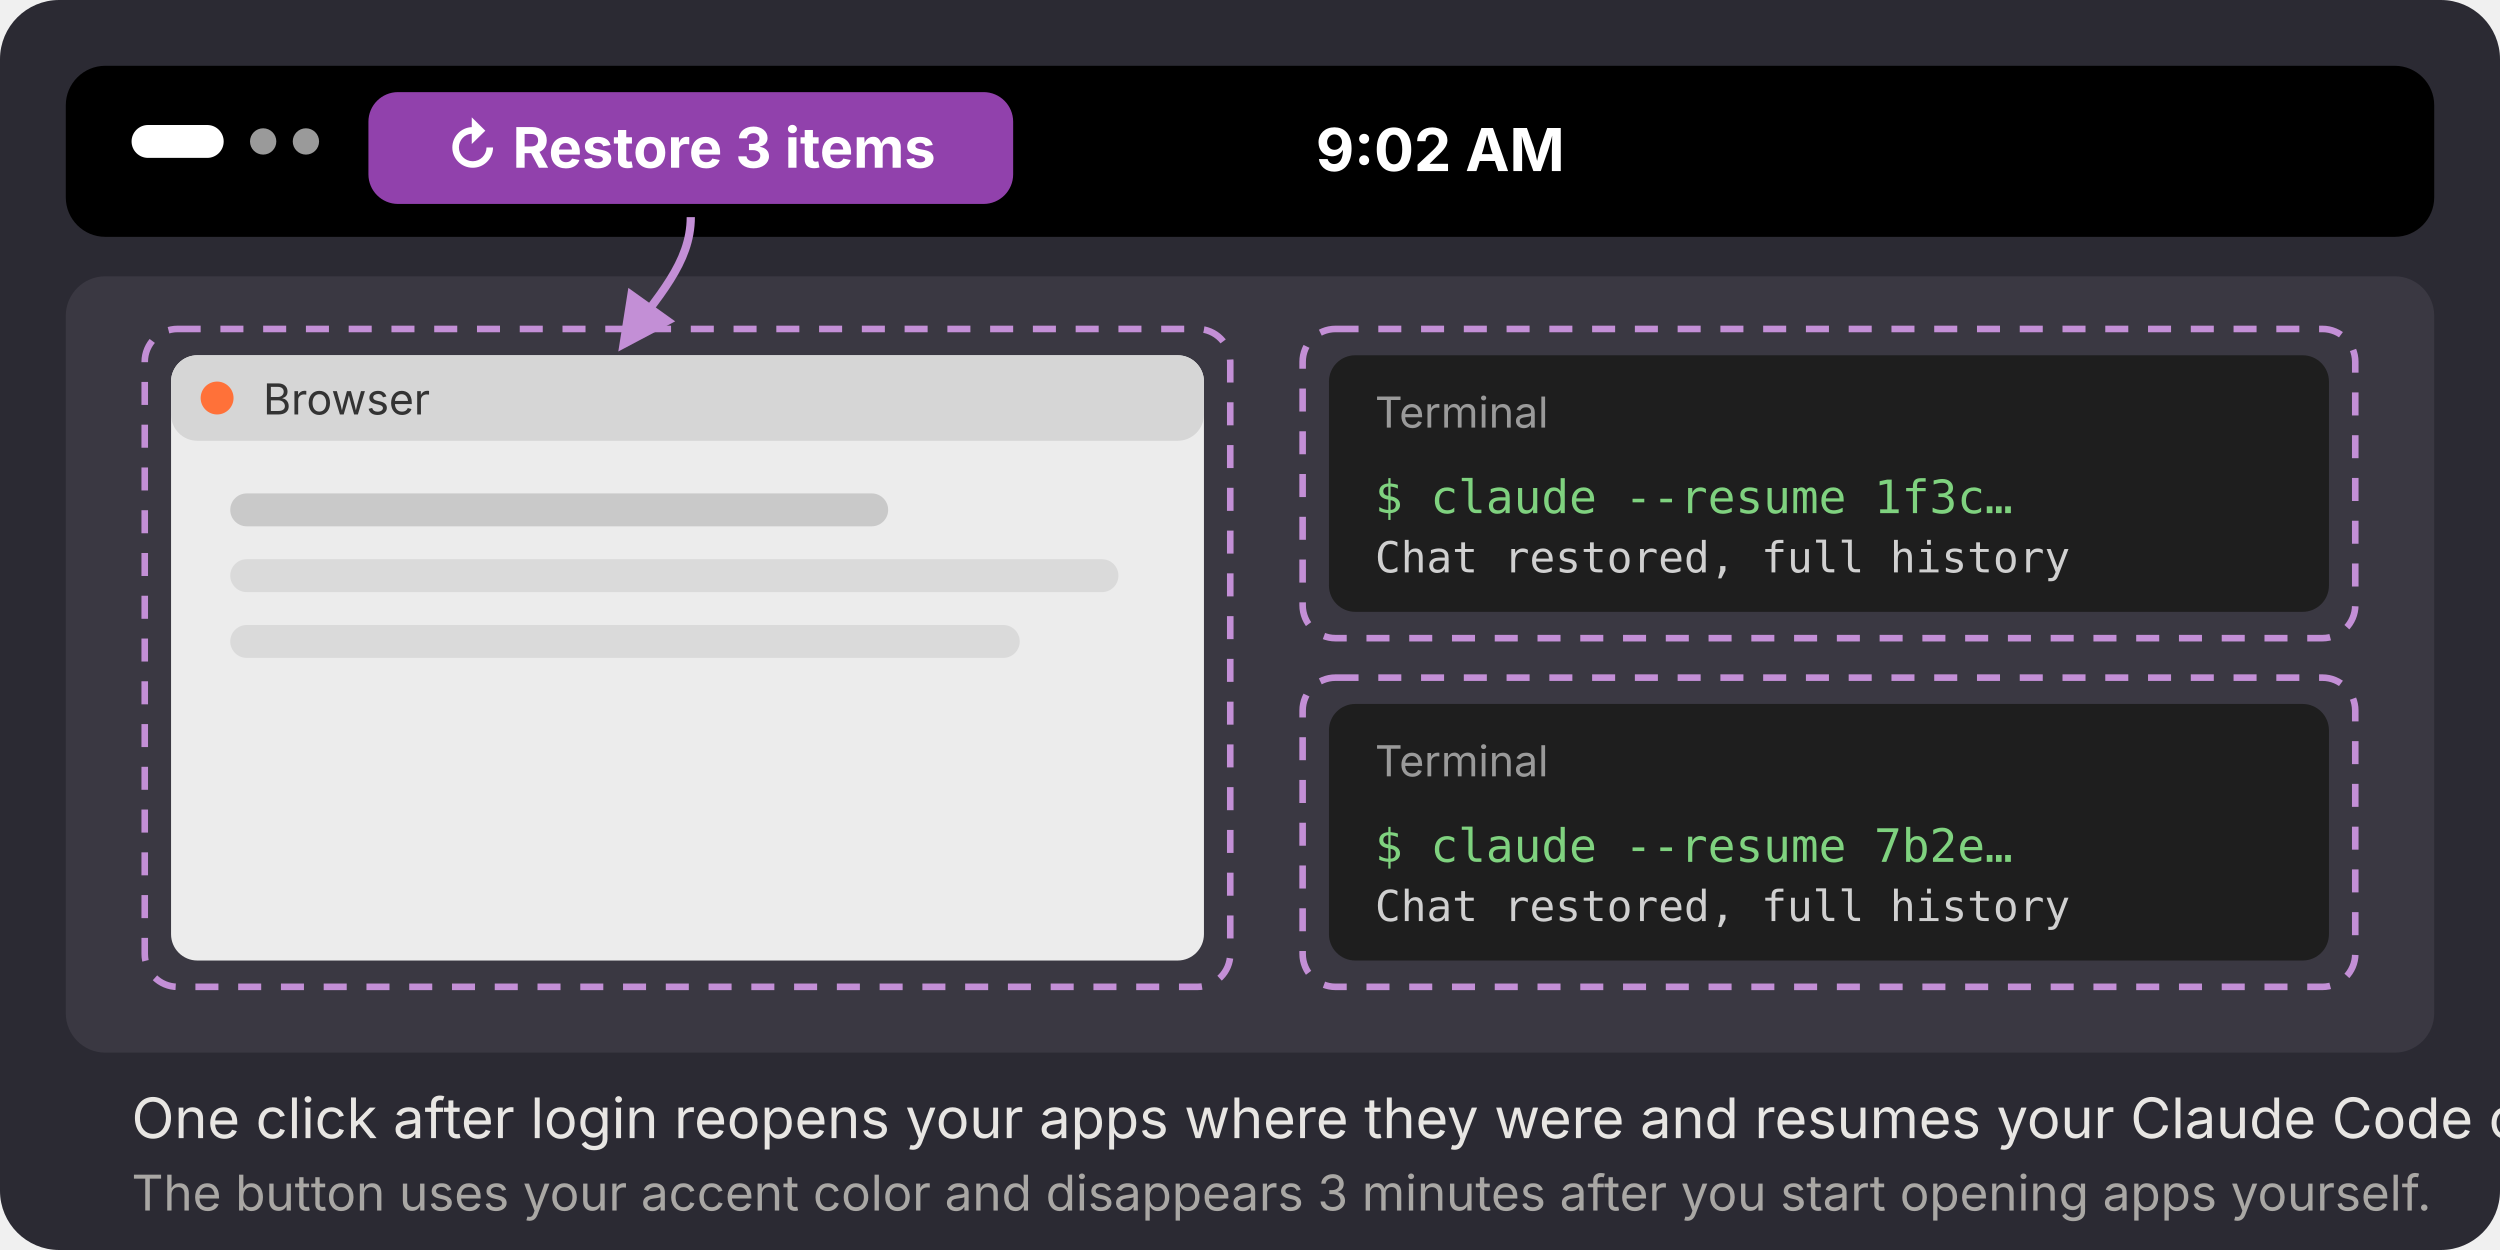
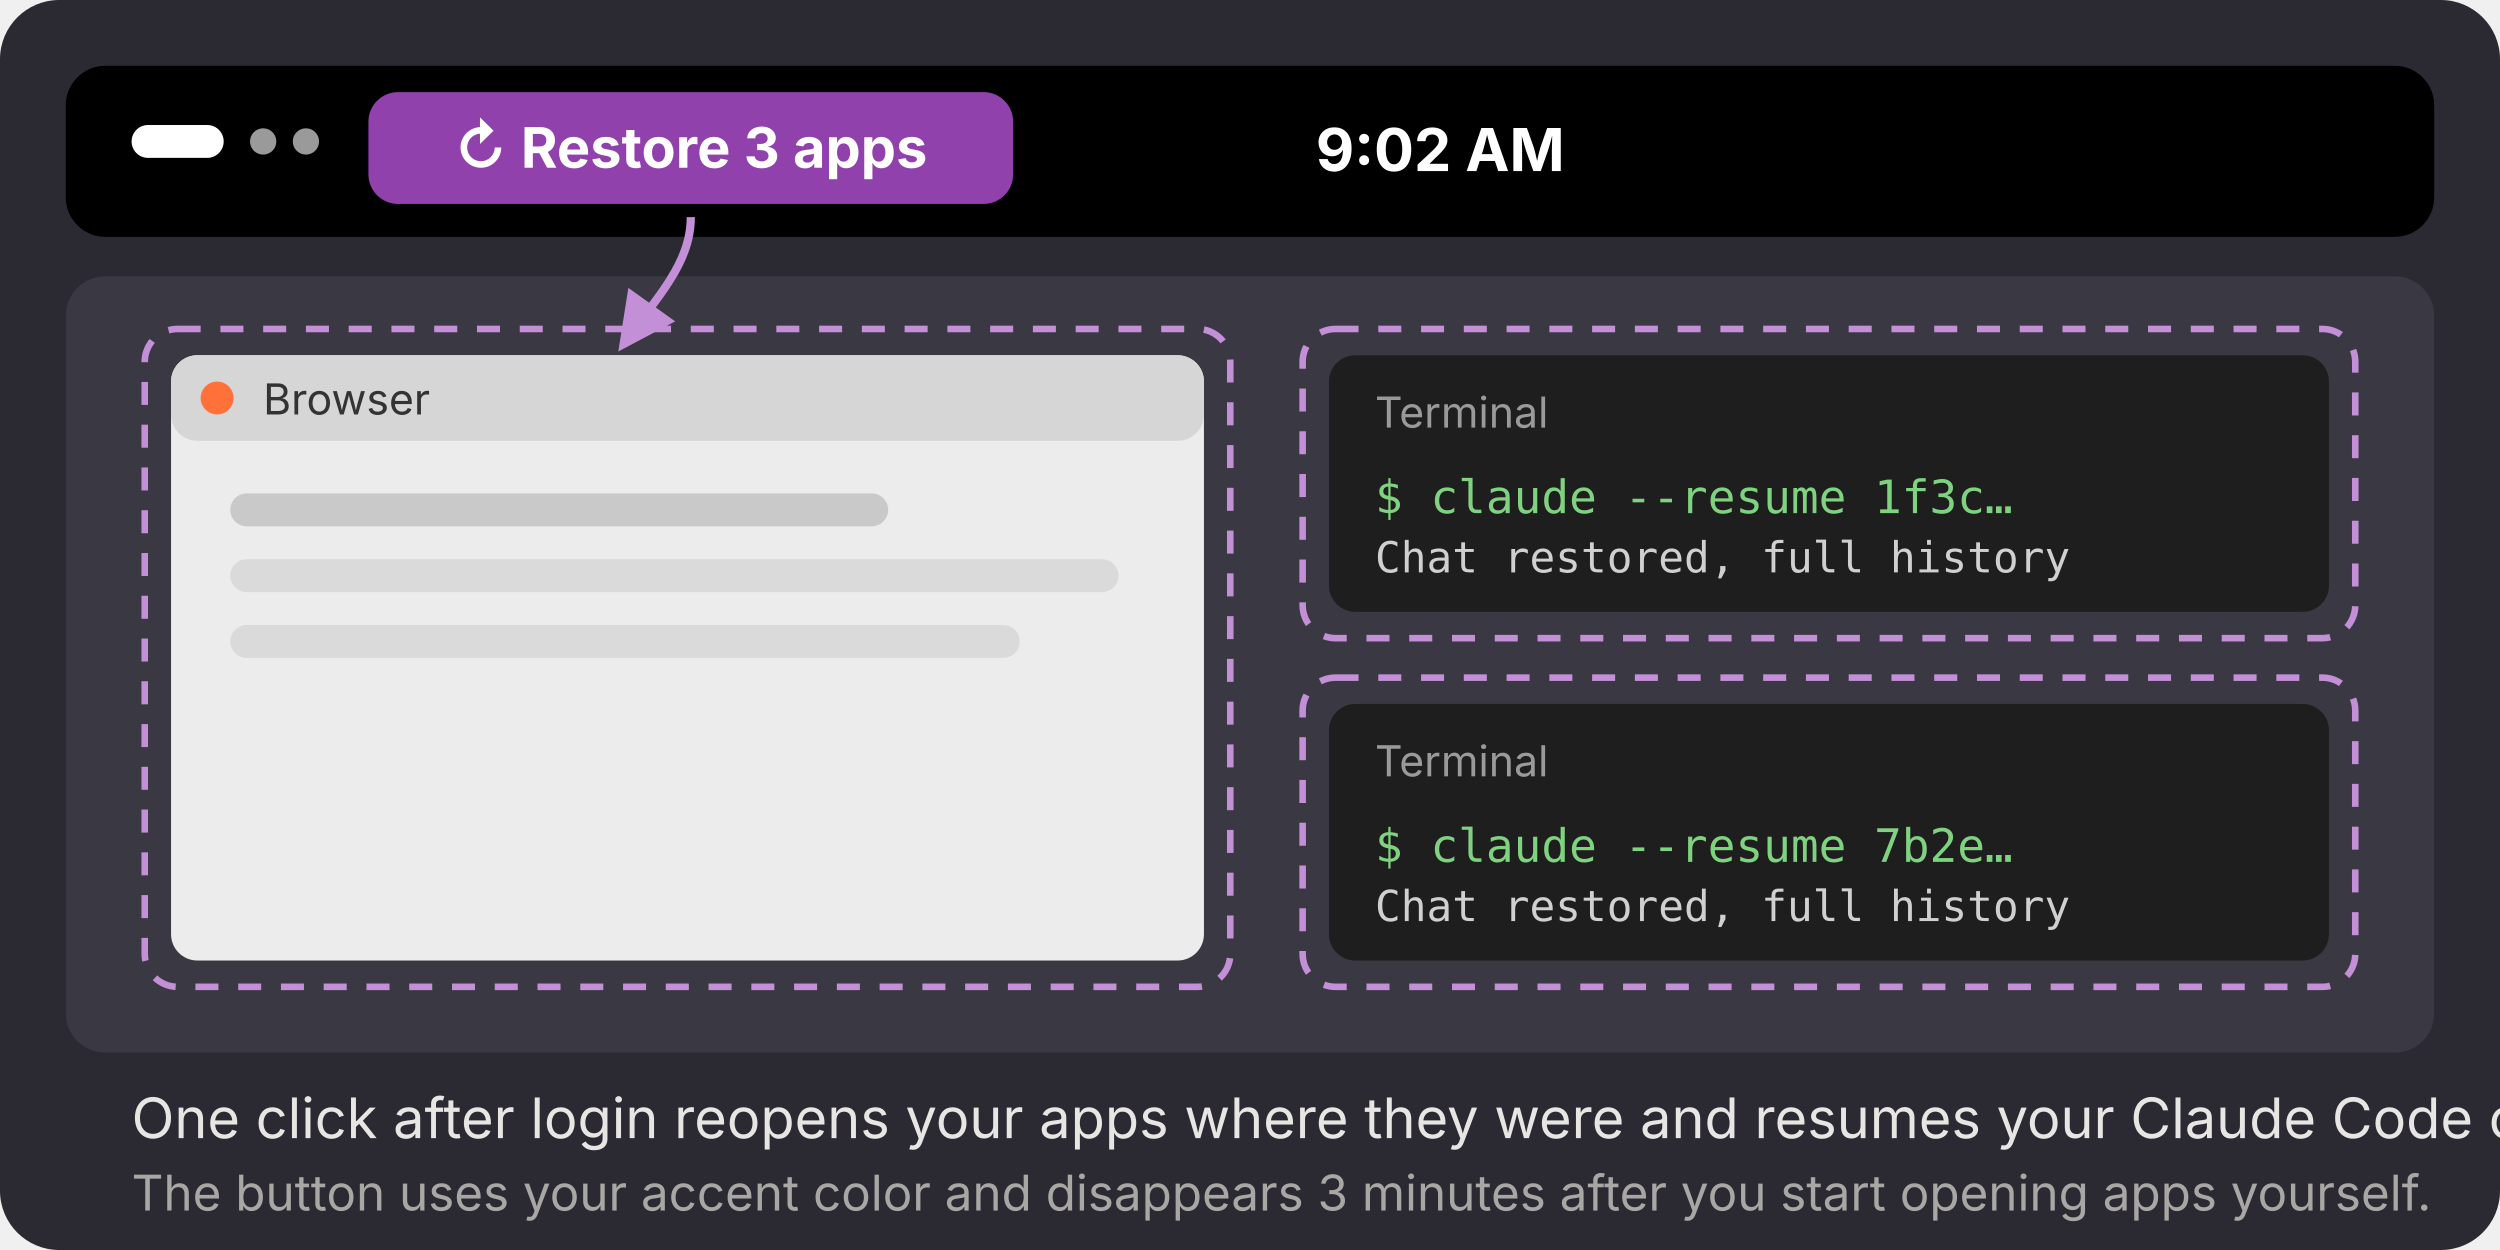
<svg xmlns="http://www.w3.org/2000/svg" width="760" height="380" viewBox="0 0 760 380" font-family="Cantarell, 'Inter', 'Segoe UI', sans-serif">
  <defs>
    <marker id="a" viewBox="0 0 10 10" refX="8" refY="5" markerWidth="7" markerHeight="7" orient="auto">
      <path d="M0 0l10 5-10 5z" fill="#c38fd6" />
    </marker>
  </defs>
  <rect width="760" height="380" rx="18" fill="#2b2a33" />
  <rect x="20" y="20" width="720" height="52" rx="12" fill="#000" />
  <rect x="40" y="38" width="28" height="10" rx="5" fill="#fff" />
  <circle cx="80" cy="43" r="4" fill="#9a9a9a" />
  <circle cx="93" cy="43" r="4" fill="#9a9a9a" />
  <rect x="112" y="28" width="196" height="34" rx="9" fill="#9141ac" />
-   <text x="210" y="51" fill="#fff" font-size="17" font-weight="bold" text-anchor="middle">↻  Restore 3 items</text>
+   <text x="210" y="51" fill="#fff" font-size="17" font-weight="bold" text-anchor="middle">↻  Restore 3 apps</text>
  <text x="400" y="52" fill="#fff" font-size="18" font-weight="bold">9:02 AM</text>
  <rect x="20" y="84" width="720" height="236" rx="12" fill="#3a3842" />
  <rect x="44" y="100" width="330" height="200" rx="10" fill="none" stroke="#c38fd6" stroke-width="2" stroke-dasharray="7 6" />
  <rect x="396" y="100" width="320" height="94" rx="10" fill="none" stroke="#c38fd6" stroke-width="2" stroke-dasharray="7 6" />
  <rect x="396" y="206" width="320" height="94" rx="10" fill="none" stroke="#c38fd6" stroke-width="2" stroke-dasharray="7 6" />
  <g>
    <rect x="52" y="108" width="314" height="184" rx="8" fill="#ececec" />
    <rect x="52" y="108" width="314" height="26" rx="8" fill="#d6d6d6" />
    <circle cx="66" cy="121" r="5" fill="#ff7139" />
    <text x="80" y="126" fill="#333" font-size="13">Browser</text>
    <rect x="70" y="150" width="200" height="10" rx="5" fill="#c9c9c9" />
    <rect x="70" y="170" width="270" height="10" rx="5" fill="#dadada" />
    <rect x="70" y="190" width="240" height="10" rx="5" fill="#dadada" />
  </g>
  <g>
    <rect x="404" y="108" width="304" height="78" rx="8" fill="#1e1e1e" />
    <text x="418" y="130" fill="#9a9a9a" font-size="13">Terminal</text>
    <text x="418" y="156" fill="#7fd27f" font-size="14" font-family="monospace">$ claude --resume 1f3c…</text>
    <text x="418" y="174" fill="#d0d0d0" font-size="13" font-family="monospace">Chat restored, full history</text>
  </g>
  <g>
    <rect x="404" y="214" width="304" height="78" rx="8" fill="#1e1e1e" />
    <text x="418" y="236" fill="#9a9a9a" font-size="13">Terminal</text>
    <text x="418" y="262" fill="#7fd27f" font-size="14" font-family="monospace">$ claude --resume 7b2e…</text>
    <text x="418" y="280" fill="#d0d0d0" font-size="13" font-family="monospace">Chat restored, full history</text>
  </g>
  <path d="M210 66 C 210 80, 200 90, 190 104" stroke="#c38fd6" stroke-width="2.5" fill="none" marker-end="url(#a)" />
  <text x="40" y="346" fill="#e8e6e3" font-size="17">One click after login reopens your apps where they were and resumes your Claude Code chats.</text>
  <text x="40" y="368" fill="#a9a7a4" font-size="15">The button uses your accent color and disappears 3 minutes after you start opening apps yourself.</text>
</svg>
